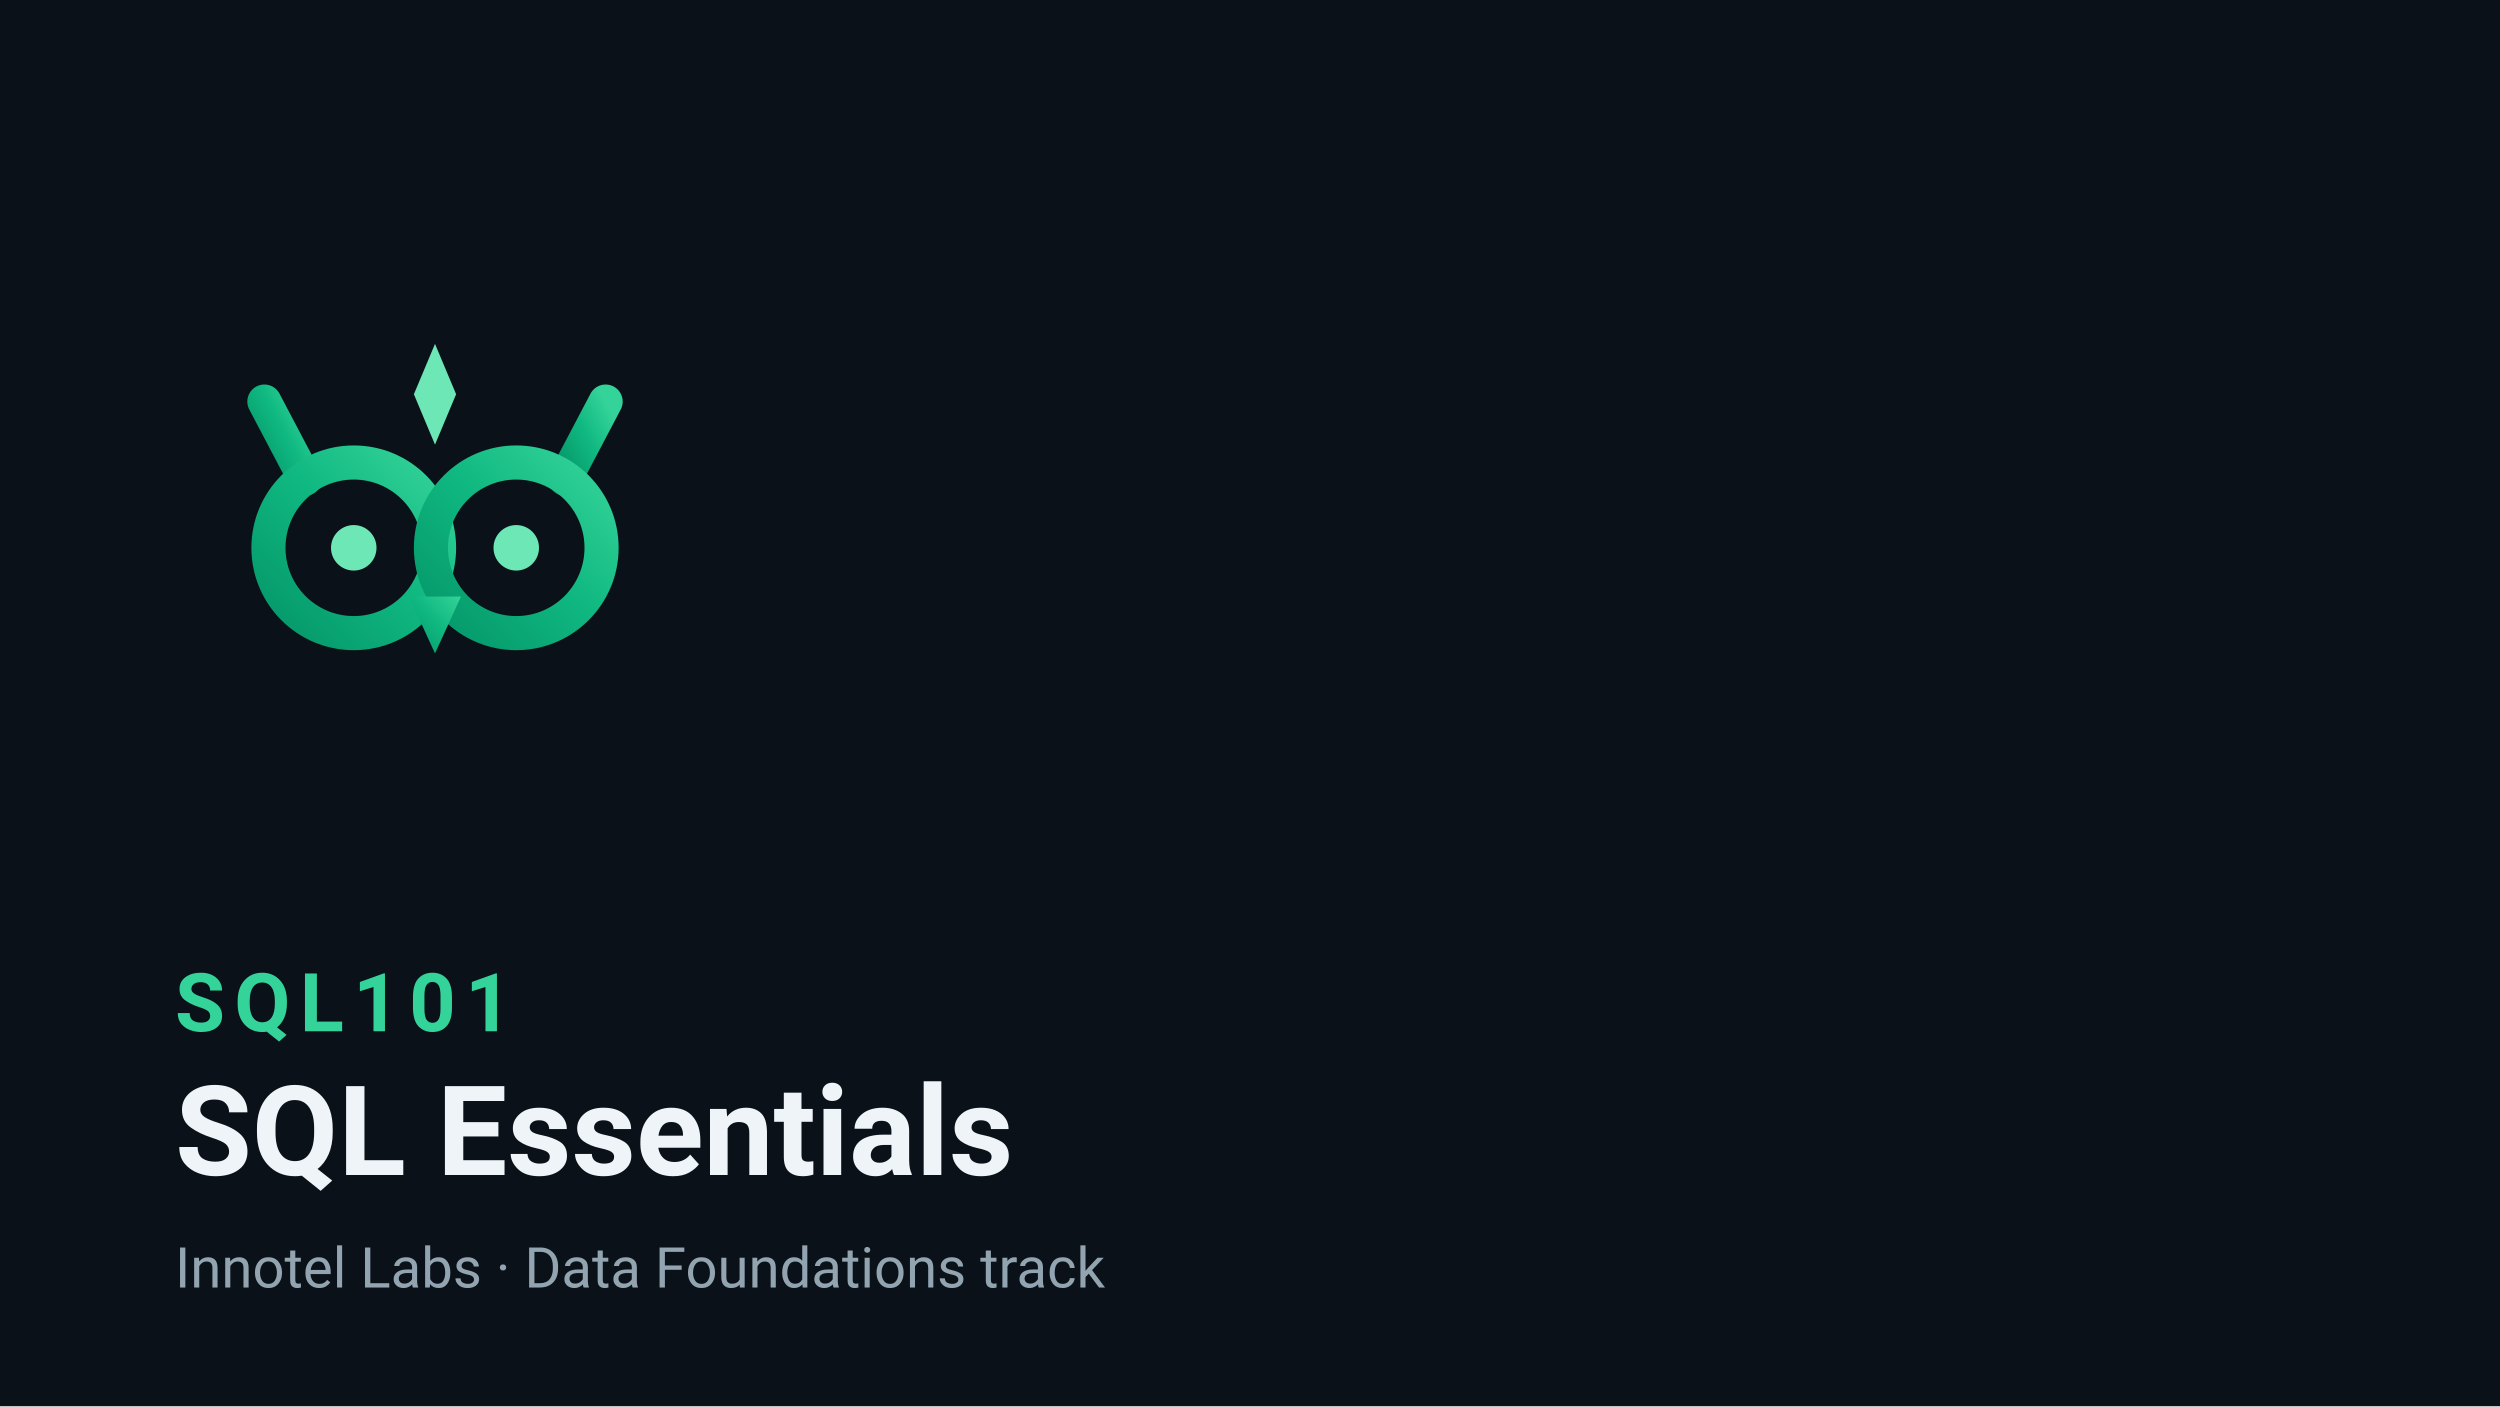
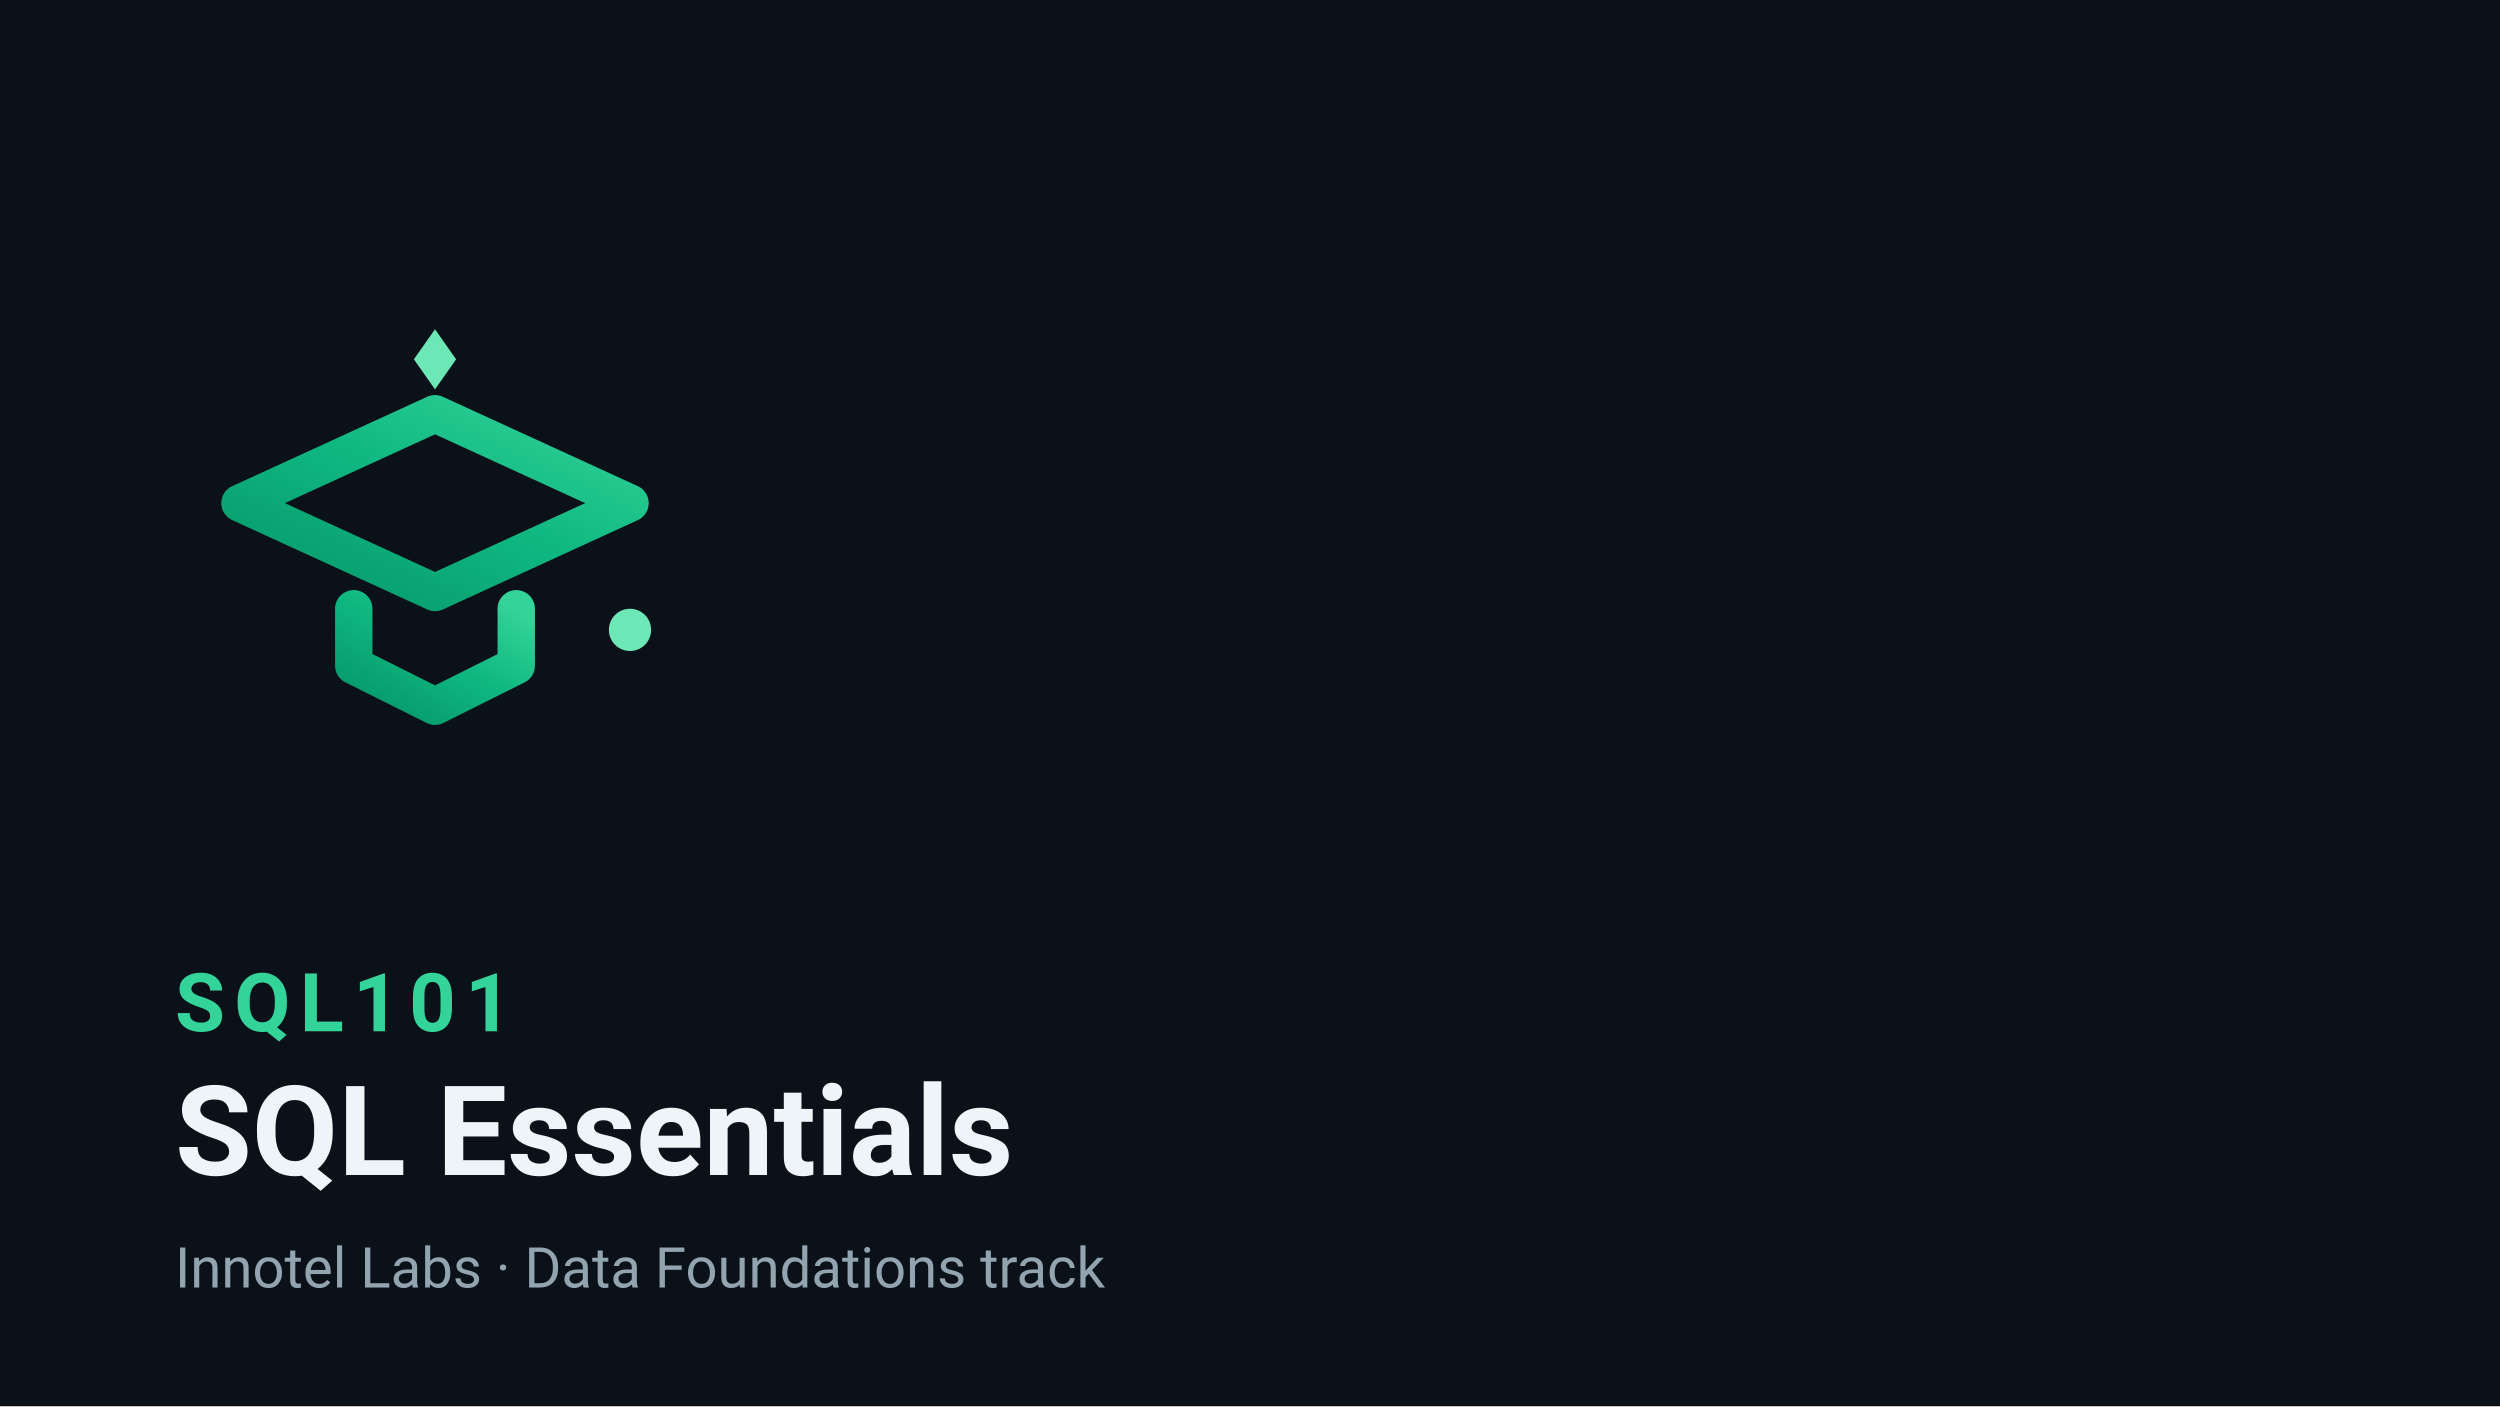
<svg xmlns="http://www.w3.org/2000/svg" viewBox="0 0 800 450" role="img" aria-label="SQL101 — SQL Essentials">
  <defs>
    <linearGradient id="g" x1="0" y1="1" x2="1" y2="0">
      <stop offset="0" stop-color="#059669" />
      <stop offset="0.55" stop-color="#10b981" />
      <stop offset="1" stop-color="#34d399" />
    </linearGradient>
  </defs>
  <rect width="800" height="450" fill="#0a1118" />
  <g transform="translate(56 96) scale(2.6)">
-     <g fill="none" stroke="url(#g)" stroke-width="4.2" stroke-linecap="round">
-       <path d="M16 22 L11 12.5" />
-       <path d="M48 22 L53 12.5" />
-       <circle cx="22" cy="30.5" r="10.5" />
-       <circle cx="42" cy="30.5" r="10.5" />
+     <g fill="none" stroke="url(#g)" stroke-width="4.6" stroke-linecap="round" stroke-linejoin="round">
+       <path d="M32 14 L56 25 L32 36 L8 25 L32 14" />
+       <path d="M22 38 L22 45 L32 50 L42 45 L42 38" />
+       <path d="M56 25 L56 38" />
    </g>
-     <circle cx="22" cy="30.5" r="2.8" fill="#6ee7b7" />
-     <circle cx="42" cy="30.5" r="2.8" fill="#6ee7b7" />
-     <path d="M28.8 36.5 L35.2 36.5 L32 43.5 Z" fill="url(#g)" />
-     <path d="M32 5.4 L34.6 11.6 L32 17.8 L29.4 11.6 Z" fill="#6ee7b7" />
+     <circle cx="56" cy="40.6" r="2.6" fill="#6ee7b7" />
+     <path d="M32 3.6 L34.6 7.3 L32 11 L29.4 7.3 Z" fill="#6ee7b7" />
  </g>
  <text x="56" y="330" font-family="ui-sans-serif, system-ui, 'Segoe UI', Roboto, Helvetica, Arial, sans-serif" font-size="26" font-weight="700" letter-spacing="3" fill="#34d399">SQL101</text>
  <text x="56" y="376" font-family="ui-sans-serif, system-ui, 'Segoe UI', Roboto, Helvetica, Arial, sans-serif" font-size="40" font-weight="700" fill="#eef4f8">SQL Essentials</text>
  <text x="56" y="412" font-family="ui-sans-serif, system-ui, 'Segoe UI', Roboto, Helvetica, Arial, sans-serif" font-size="18" fill="#93a4b1">Innotel Labs · Data Foundations track</text>
</svg>
